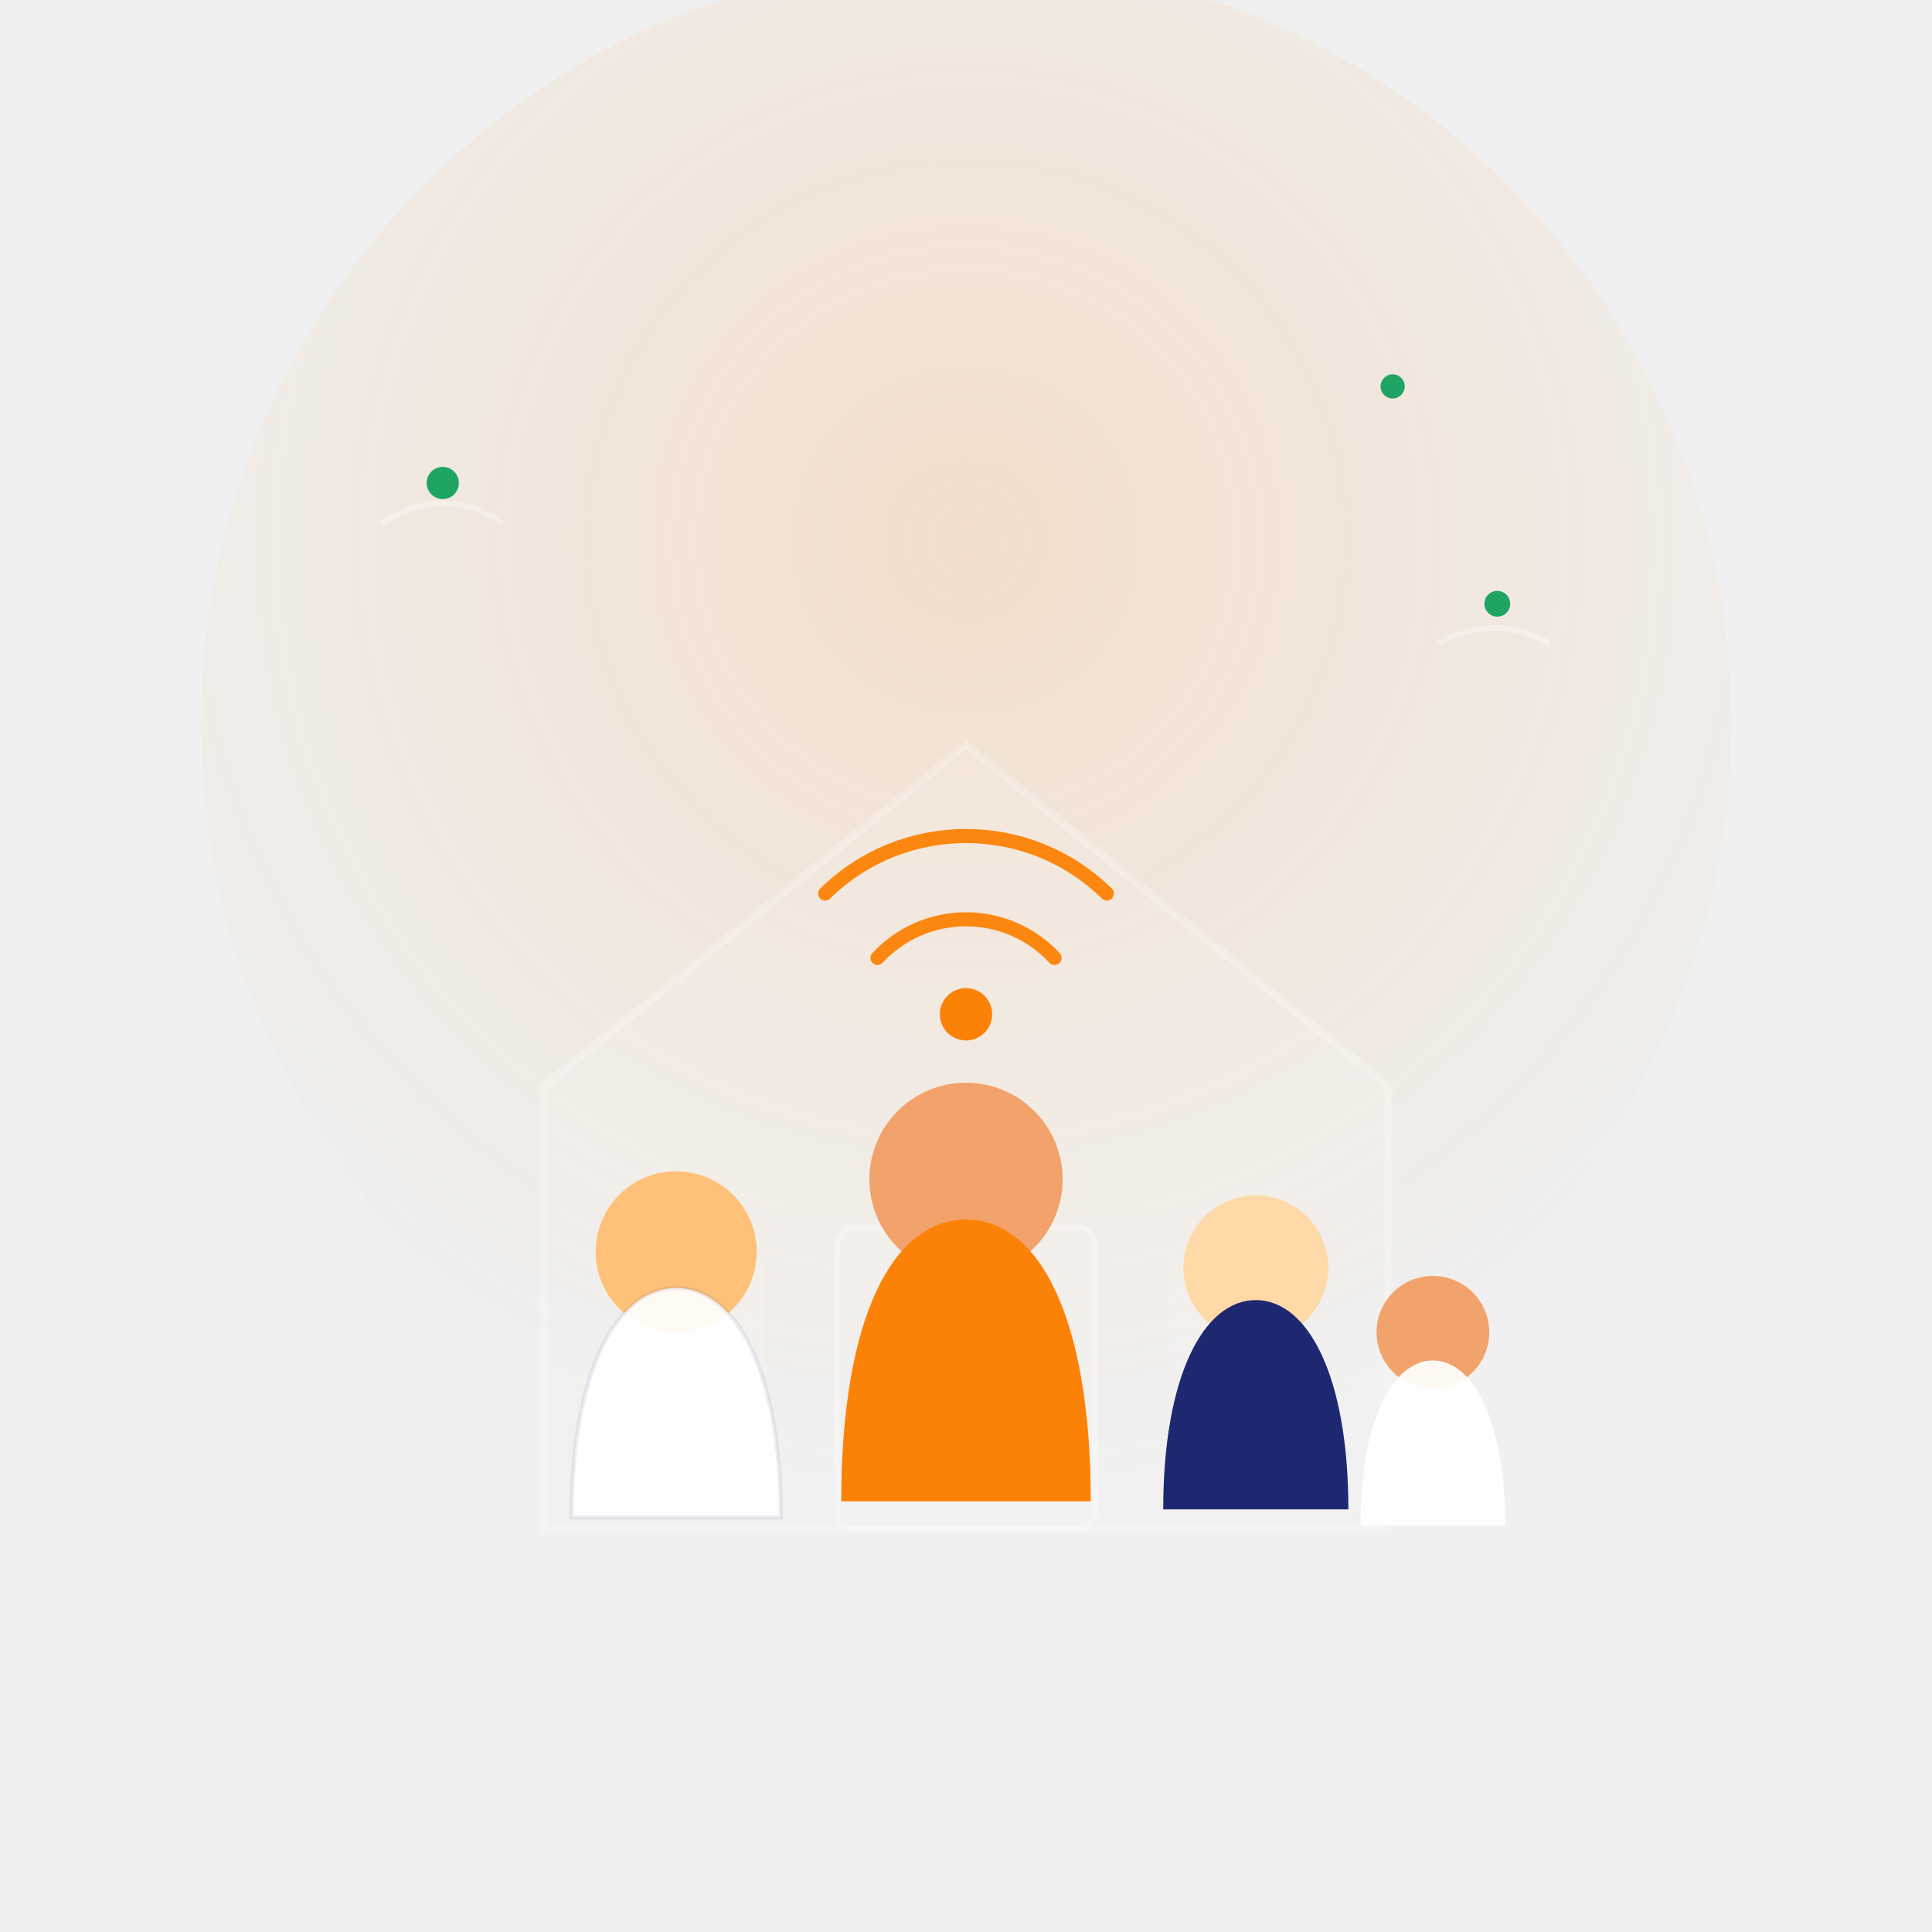
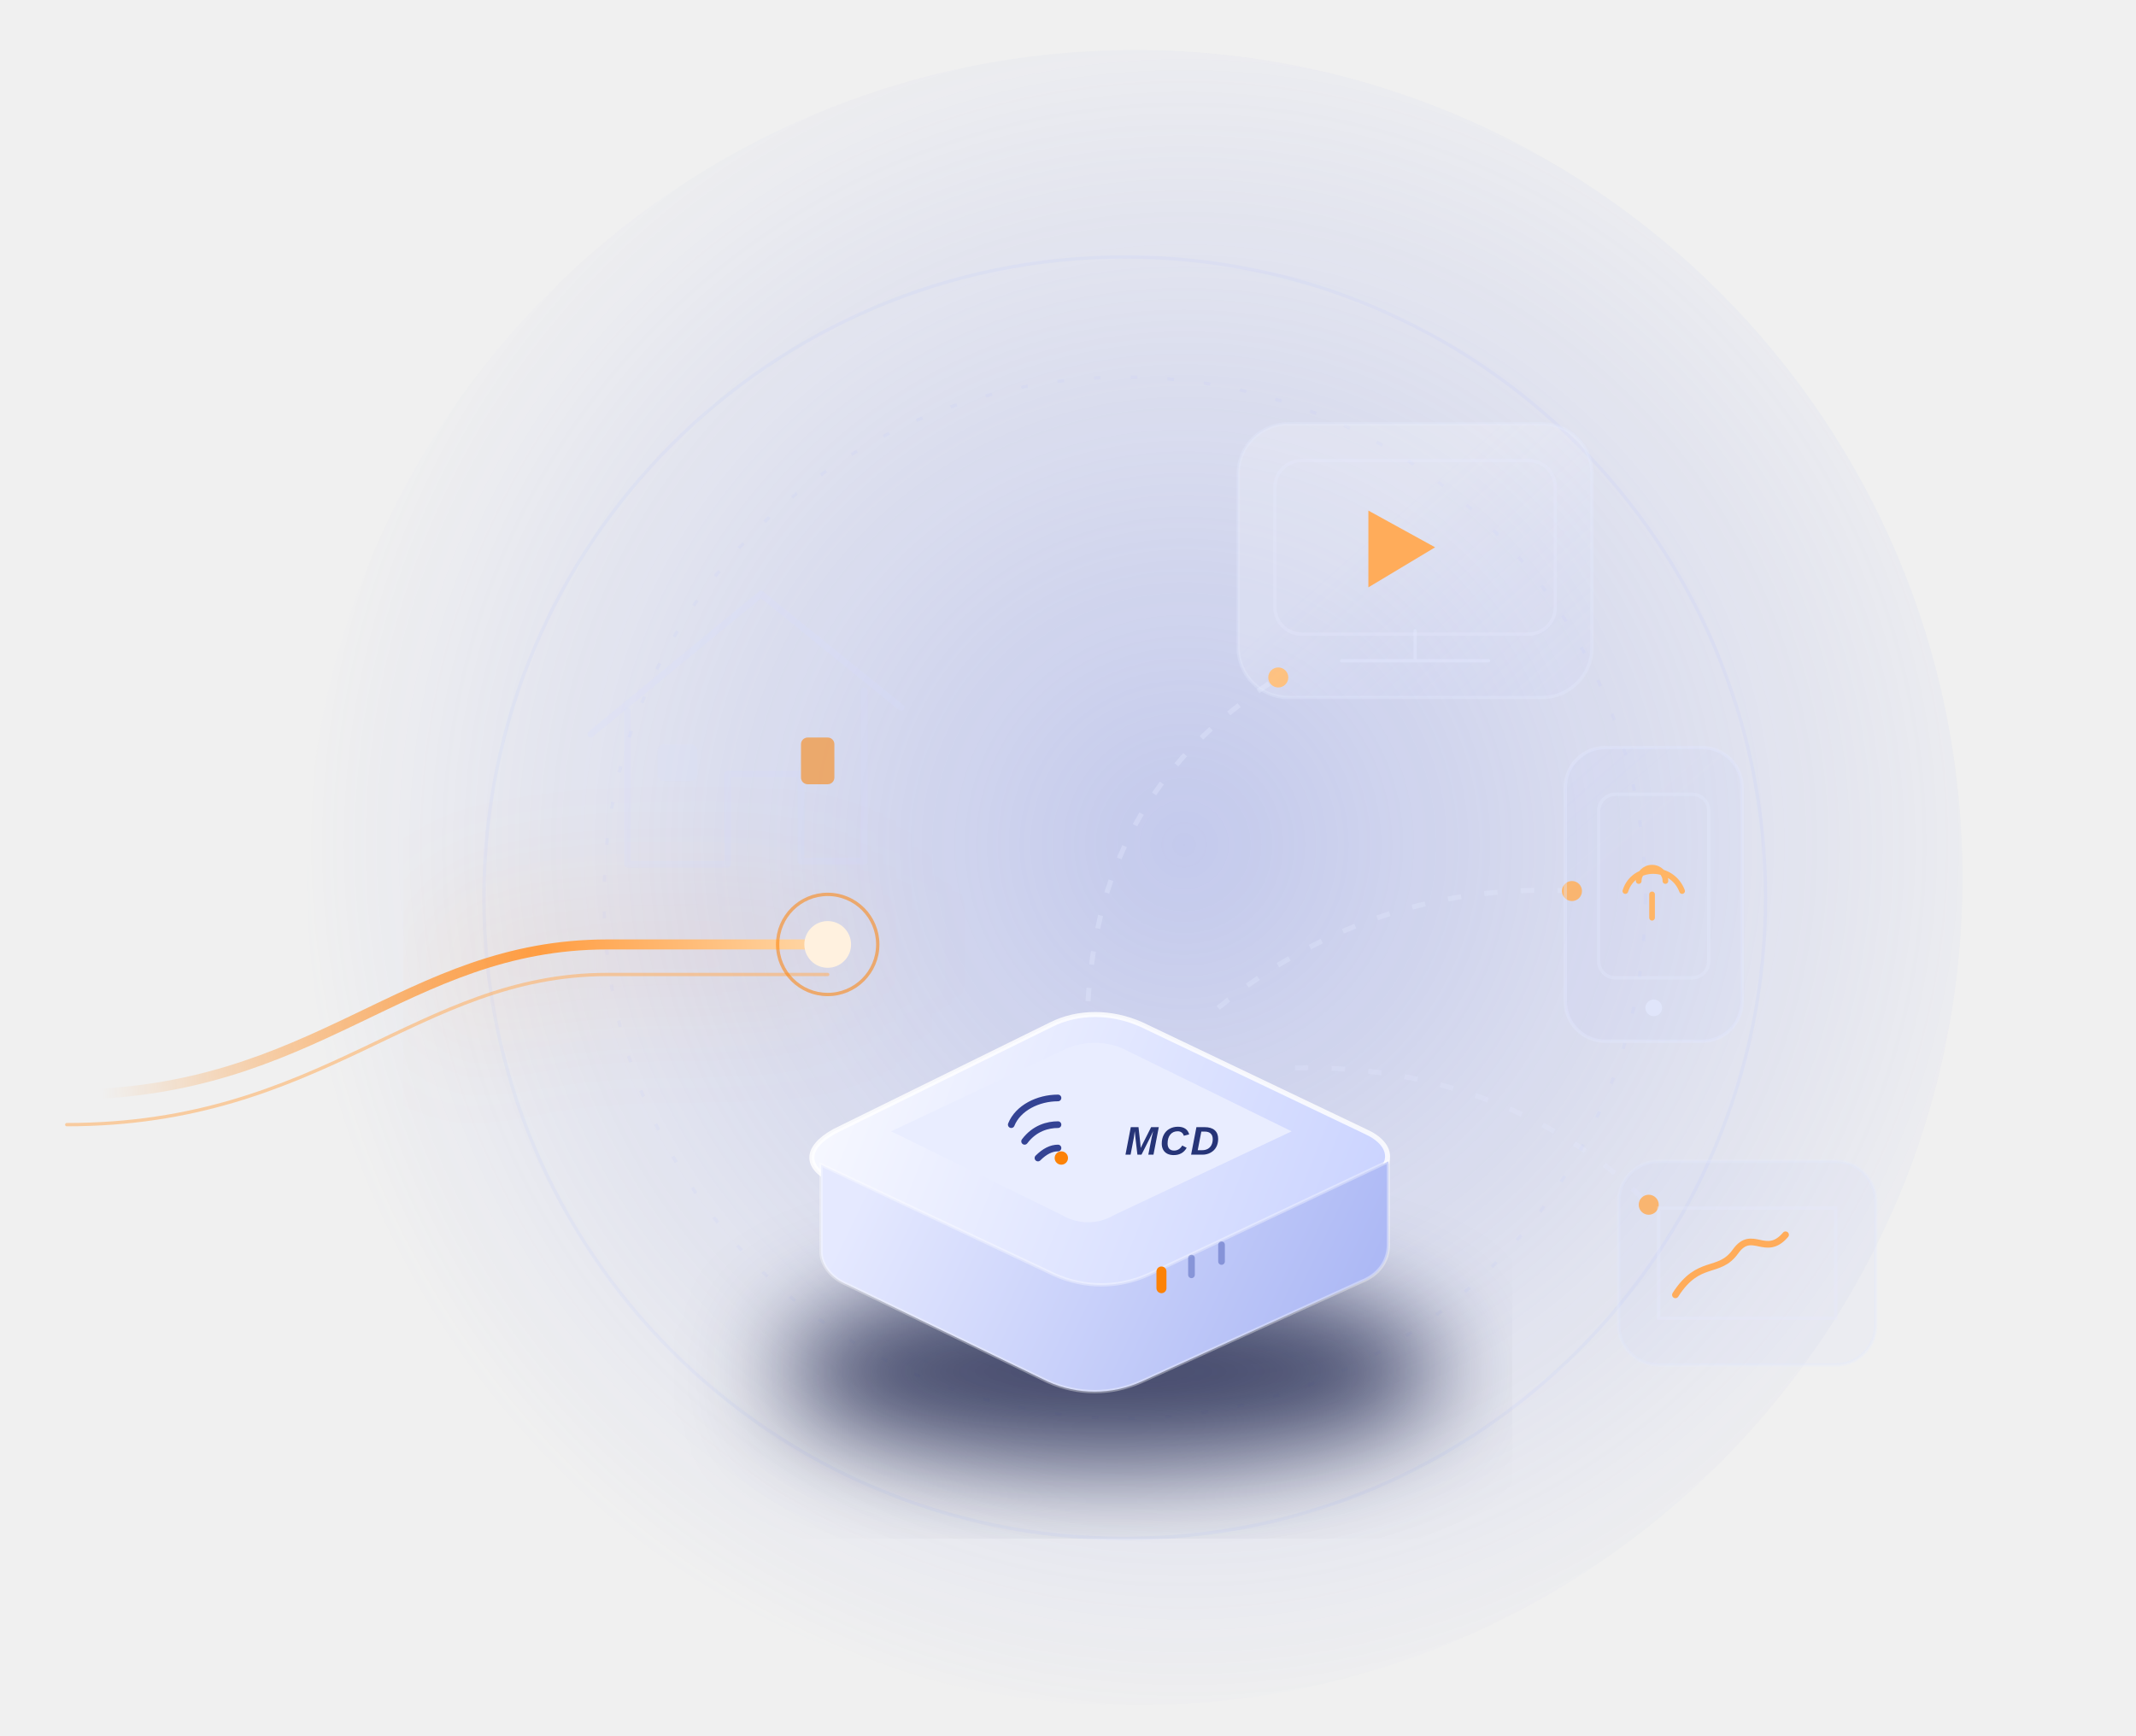
- <svg xmlns="http://www.w3.org/2000/svg" viewBox="0 0 480 480" role="img" aria-hidden="true">
+ <svg xmlns="http://www.w3.org/2000/svg" width="640" height="520" viewBox="0 0 640 520" fill="none" role="img" aria-labelledby="title desc">
  <defs>
-     <radialGradient id="glow" cx="50%" cy="38%" r="62%">
-       <stop offset="0%" stop-color="#FC8207" stop-opacity="0.16" />
-       <stop offset="100%" stop-color="#FC8207" stop-opacity="0" />
+     <radialGradient id="aura" cx="53%" cy="48%" r="54%">
+       <stop stop-color="#6578E5" stop-opacity=".32" />
+       <stop offset="1" stop-color="#6578E5" stop-opacity="0" />
    </radialGradient>
-     <linearGradient id="houseFade" x1="0" y1="0" x2="0" y2="1">
-       <stop offset="0%" stop-color="#FFFFFF" stop-opacity="0.16" />
-       <stop offset="100%" stop-color="#FFFFFF" stop-opacity="0.04" />
+     <linearGradient id="fiber" x1="31" y1="331" x2="262" y2="307" gradientUnits="userSpaceOnUse">
+       <stop stop-color="#FF8A19" stop-opacity="0" />
+       <stop offset=".58" stop-color="#FF9D42" />
+       <stop offset="1" stop-color="#FFE0B6" />
    </linearGradient>
+     <linearGradient id="routerTop" x1="228" y1="291" x2="413" y2="365" gradientUnits="userSpaceOnUse">
+       <stop stop-color="#FFFFFF" />
+       <stop offset="1" stop-color="#CAD3FF" />
+     </linearGradient>
+     <linearGradient id="routerFace" x1="260" y1="354" x2="393" y2="418" gradientUnits="userSpaceOnUse">
+       <stop stop-color="#E5E9FF" />
+       <stop offset="1" stop-color="#ADB9F5" />
+     </linearGradient>
+     <linearGradient id="screen" x1="431" y1="142" x2="511" y2="233" gradientUnits="userSpaceOnUse">
+       <stop stop-color="#FFFFFF" stop-opacity=".2" />
+       <stop offset="1" stop-color="#AEBBFF" stop-opacity=".07" />
+     </linearGradient>
+     <filter id="softGlow" x="121" y="159" width="410" height="354" color-interpolation-filters="sRGB" filterUnits="userSpaceOnUse">
+       <feGaussianBlur stdDeviation="20" />
+     </filter>
+     <filter id="routerShadow" x="202" y="287" width="251" height="174" color-interpolation-filters="sRGB" filterUnits="userSpaceOnUse">
+       <feGaussianBlur stdDeviation="15" />
+     </filter>
  </defs>
-   <circle cx="240" cy="180" r="190" fill="url(#glow)" />
-   <g opacity="0.9">
-     <path d="M135 270 L240 185 L345 270 L345 380 L135 380 Z" fill="url(#houseFade)" stroke="#FFFFFF" stroke-opacity="0.25" stroke-width="2" />
-     <rect x="208" y="305" width="64" height="75" rx="4" fill="#FFFFFF" fill-opacity="0.10" stroke="#FFFFFF" stroke-opacity="0.3" stroke-width="1.5" />
-     <rect x="160" y="312" width="30" height="30" rx="3" fill="#FFFFFF" fill-opacity="0.14" />
-     <rect x="290" y="312" width="30" height="30" rx="3" fill="#FFFFFF" fill-opacity="0.14" />
+   <circle cx="340" cy="263" r="248" fill="url(#aura)" />
+   <circle cx="337" cy="269" r="192" stroke="#AEBBFF" stroke-opacity=".12" />
+   <circle cx="337" cy="269" r="156" stroke="#AEBBFF" stroke-opacity=".1" stroke-dasharray="2 9" />
+   <path d="M20 328C95 328 121 283 182 283h67" stroke="#FC8207" stroke-opacity=".16" stroke-width="14" stroke-linecap="round" filter="url(#softGlow)" />
+   <path d="M20 328C95 328 121 283 182 283h67" stroke="url(#fiber)" stroke-width="3" stroke-linecap="round" />
+   <path d="M20 337C97 337 125 292 182 292h66" stroke="#FFAF61" stroke-opacity=".56" stroke-width="1" stroke-linecap="round" />
+   <circle cx="248" cy="283" r="7" fill="#FFF1DF" />
+   <circle cx="248" cy="283" r="15" stroke="#FC8207" stroke-opacity=".55" />
+   <path d="M326 300C329 251 352 223 383 203" stroke="#E5E9FF" stroke-opacity=".36" stroke-width="1.5" stroke-dasharray="4 7" />
+   <path d="M365 302c32-26 68-37 106-35" stroke="#E5E9FF" stroke-opacity=".3" stroke-width="1.5" stroke-dasharray="4 7" />
+   <path d="M388 320c43-1 81 15 106 41" stroke="#E5E9FF" stroke-opacity=".25" stroke-width="1.5" stroke-dasharray="4 7" />
+   <circle cx="383" cy="203" r="3" fill="#FFB565" />
+   <circle cx="471" cy="267" r="3" fill="#FFB565" />
+   <circle cx="494" cy="361" r="3" fill="#FFB565" />
+   <g>
+     <rect x="371" y="127" width="106" height="82" rx="15" fill="url(#screen)" stroke="#E4E9FF" stroke-opacity=".3" />
+     <rect x="382" y="138" width="84" height="52" rx="8" stroke="#E4E9FF" stroke-opacity=".32" />
+     <path d="m410 153 20 11-20 12v-23Z" fill="#FFAC5A" />
+     <path d="M402 198h44m-22-9v9" stroke="#E4E9FF" stroke-opacity=".44" stroke-linecap="round" />
  </g>
-   <g stroke="#FC8207" stroke-width="3.5" fill="none" stroke-linecap="round" opacity="0.95">
-     <path d="M205 222 A50 50 0 0 1 275 222" />
-     <path d="M218 238 A30 30 0 0 1 262 238" />
+   <g>
+     <rect x="469" y="224" width="53" height="88" rx="12" fill="url(#screen)" stroke="#E4E9FF" stroke-opacity=".38" />
+     <rect x="479" y="238" width="33" height="55" rx="5" stroke="#E4E9FF" stroke-opacity=".3" />
+     <circle cx="495.5" cy="302" r="2.5" fill="#E4E9FF" fill-opacity=".68" />
+     <path d="M487 267c2.5-8 14-8 17 0m-13-3a4 4 0 0 1 8 0m-4 4v7" stroke="#FFB565" stroke-width="1.7" stroke-linecap="round" />
  </g>
-   <circle cx="240" cy="252" r="6.5" fill="#FC8207" />
-   <g transform="translate(240,255)">
-     <g transform="translate(-72,58)">
-       <circle cx="0" cy="-2" r="20" fill="#FFC079" />
-       <path d="M-26 64 C-26 28 -15 7 0 7 C15 7 26 28 26 64 Z" fill="#FFFFFF" fill-opacity="0.92" />
-       <path d="M-26 64 C-26 28 -15 7 0 7 C15 7 26 28 26 64 Z" fill="none" stroke="#1E2870" stroke-opacity="0.08" stroke-width="1" />
-     </g>
-     <g transform="translate(0,40)">
-       <circle cx="0" cy="-2" r="24" fill="#F2A26B" />
-       <path d="M-31 78 C-31 32 -18 8 0 8 C18 8 31 32 31 78 Z" fill="#FC8207" />
-     </g>
-     <g transform="translate(72,62)">
-       <circle cx="0" cy="-2" r="18" fill="#FFD9A8" />
-       <path d="M-23 58 C-23 25 -13 6 0 6 C13 6 23 25 23 58 Z" fill="#1E2870" />
-     </g>
-     <g transform="translate(116,78)">
-       <circle cx="0" cy="-2" r="14" fill="#F2A26B" />
-       <path d="M-18 46 C-18 20 -10 5 0 5 C10 5 18 20 18 46 Z" fill="#FFFFFF" fill-opacity="0.92" />
-     </g>
+   <g>
+     <rect x="485" y="348" width="77" height="61" rx="12" fill="url(#screen)" stroke="#E4E9FF" stroke-opacity=".27" />
+     <path d="M497 362h53v33h-53z" stroke="#E4E9FF" stroke-opacity=".32" />
+     <path d="M502 388c7-11 13-6 18-13s9 2 15-5" stroke="#FFAC5A" stroke-width="2" stroke-linecap="round" />
  </g>
-   <g fill="#1FA463">
-     <circle cx="110" cy="120" r="4" />
-     <circle cx="372" cy="150" r="3.2" />
-     <circle cx="346" cy="96" r="3" />
-   </g>
-   <g stroke="#FFFFFF" stroke-opacity="0.3" stroke-width="1.4" fill="none">
-     <path d="M95 130 q15 -10 30 0" />
-     <path d="M357 160 q15 -8 28 0" />
-   </g>
+   <ellipse cx="333" cy="411" rx="99" ry="28" fill="#080F38" fill-opacity=".72" filter="url(#routerShadow)" />
+   <path d="m250 339 65-32c8-4 18-4 27 0l67 32c9 4 9 11 0 15l-68 31c-9 4-18 4-27 0l-64-31c-9-4-9-10 0-15Z" fill="url(#routerTop)" stroke="#FFF" stroke-opacity=".82" stroke-width="1.5" />
+   <path d="M246 349v26c0 4 3 8 8 10l60 29c9 4 19 4 28 0l66-30c5-2 8-6 8-11v-25l-72 34c-9 4-19 4-28 0l-70-33Z" fill="url(#routerFace)" stroke="#FFF" stroke-opacity=".34" />
+   <path d="m267 339 53-25c5-2 11-2 16 0l51 25-53 25c-5 3-11 3-16 0l-51-25Z" fill="#E9EDFF" />
+   <path d="M303 337c2-5 8-8 14-8m-10 13c3-4 7-5 10-5m-6 10c2-2 4-3 6-3" stroke="#344394" stroke-width="2" stroke-linecap="round" />
+   <circle cx="318" cy="347" r="2" fill="#FC8207" />
+   <text x="337" y="346" fill="#263477" font-family="Arial,sans-serif" font-size="12" font-style="italic" font-weight="800" letter-spacing=".5">MCD</text>
+   <path d="M348 381v5" stroke="#FC8207" stroke-width="3" stroke-linecap="round" />
+   <path d="M357 377v5m9-9v5" stroke="#3B4DAB" stroke-opacity=".42" stroke-width="2" stroke-linecap="round" />
+   <path d="m177 220 51-42 42 34" stroke="#D5DCFF" stroke-opacity=".22" stroke-width="2" stroke-linecap="round" stroke-linejoin="round" />
+   <path d="M188 213v46h30v-27h22v26h19v-51" stroke="#D5DCFF" stroke-opacity=".18" stroke-width="2" stroke-linecap="round" stroke-linejoin="round" />
+   <rect x="197" y="223" width="12" height="11" rx="2" fill="#D5DCFF" fill-opacity=".15" />
+   <rect x="240" y="221" width="10" height="14" rx="2" fill="#FC8207" fill-opacity=".56" />
</svg>
